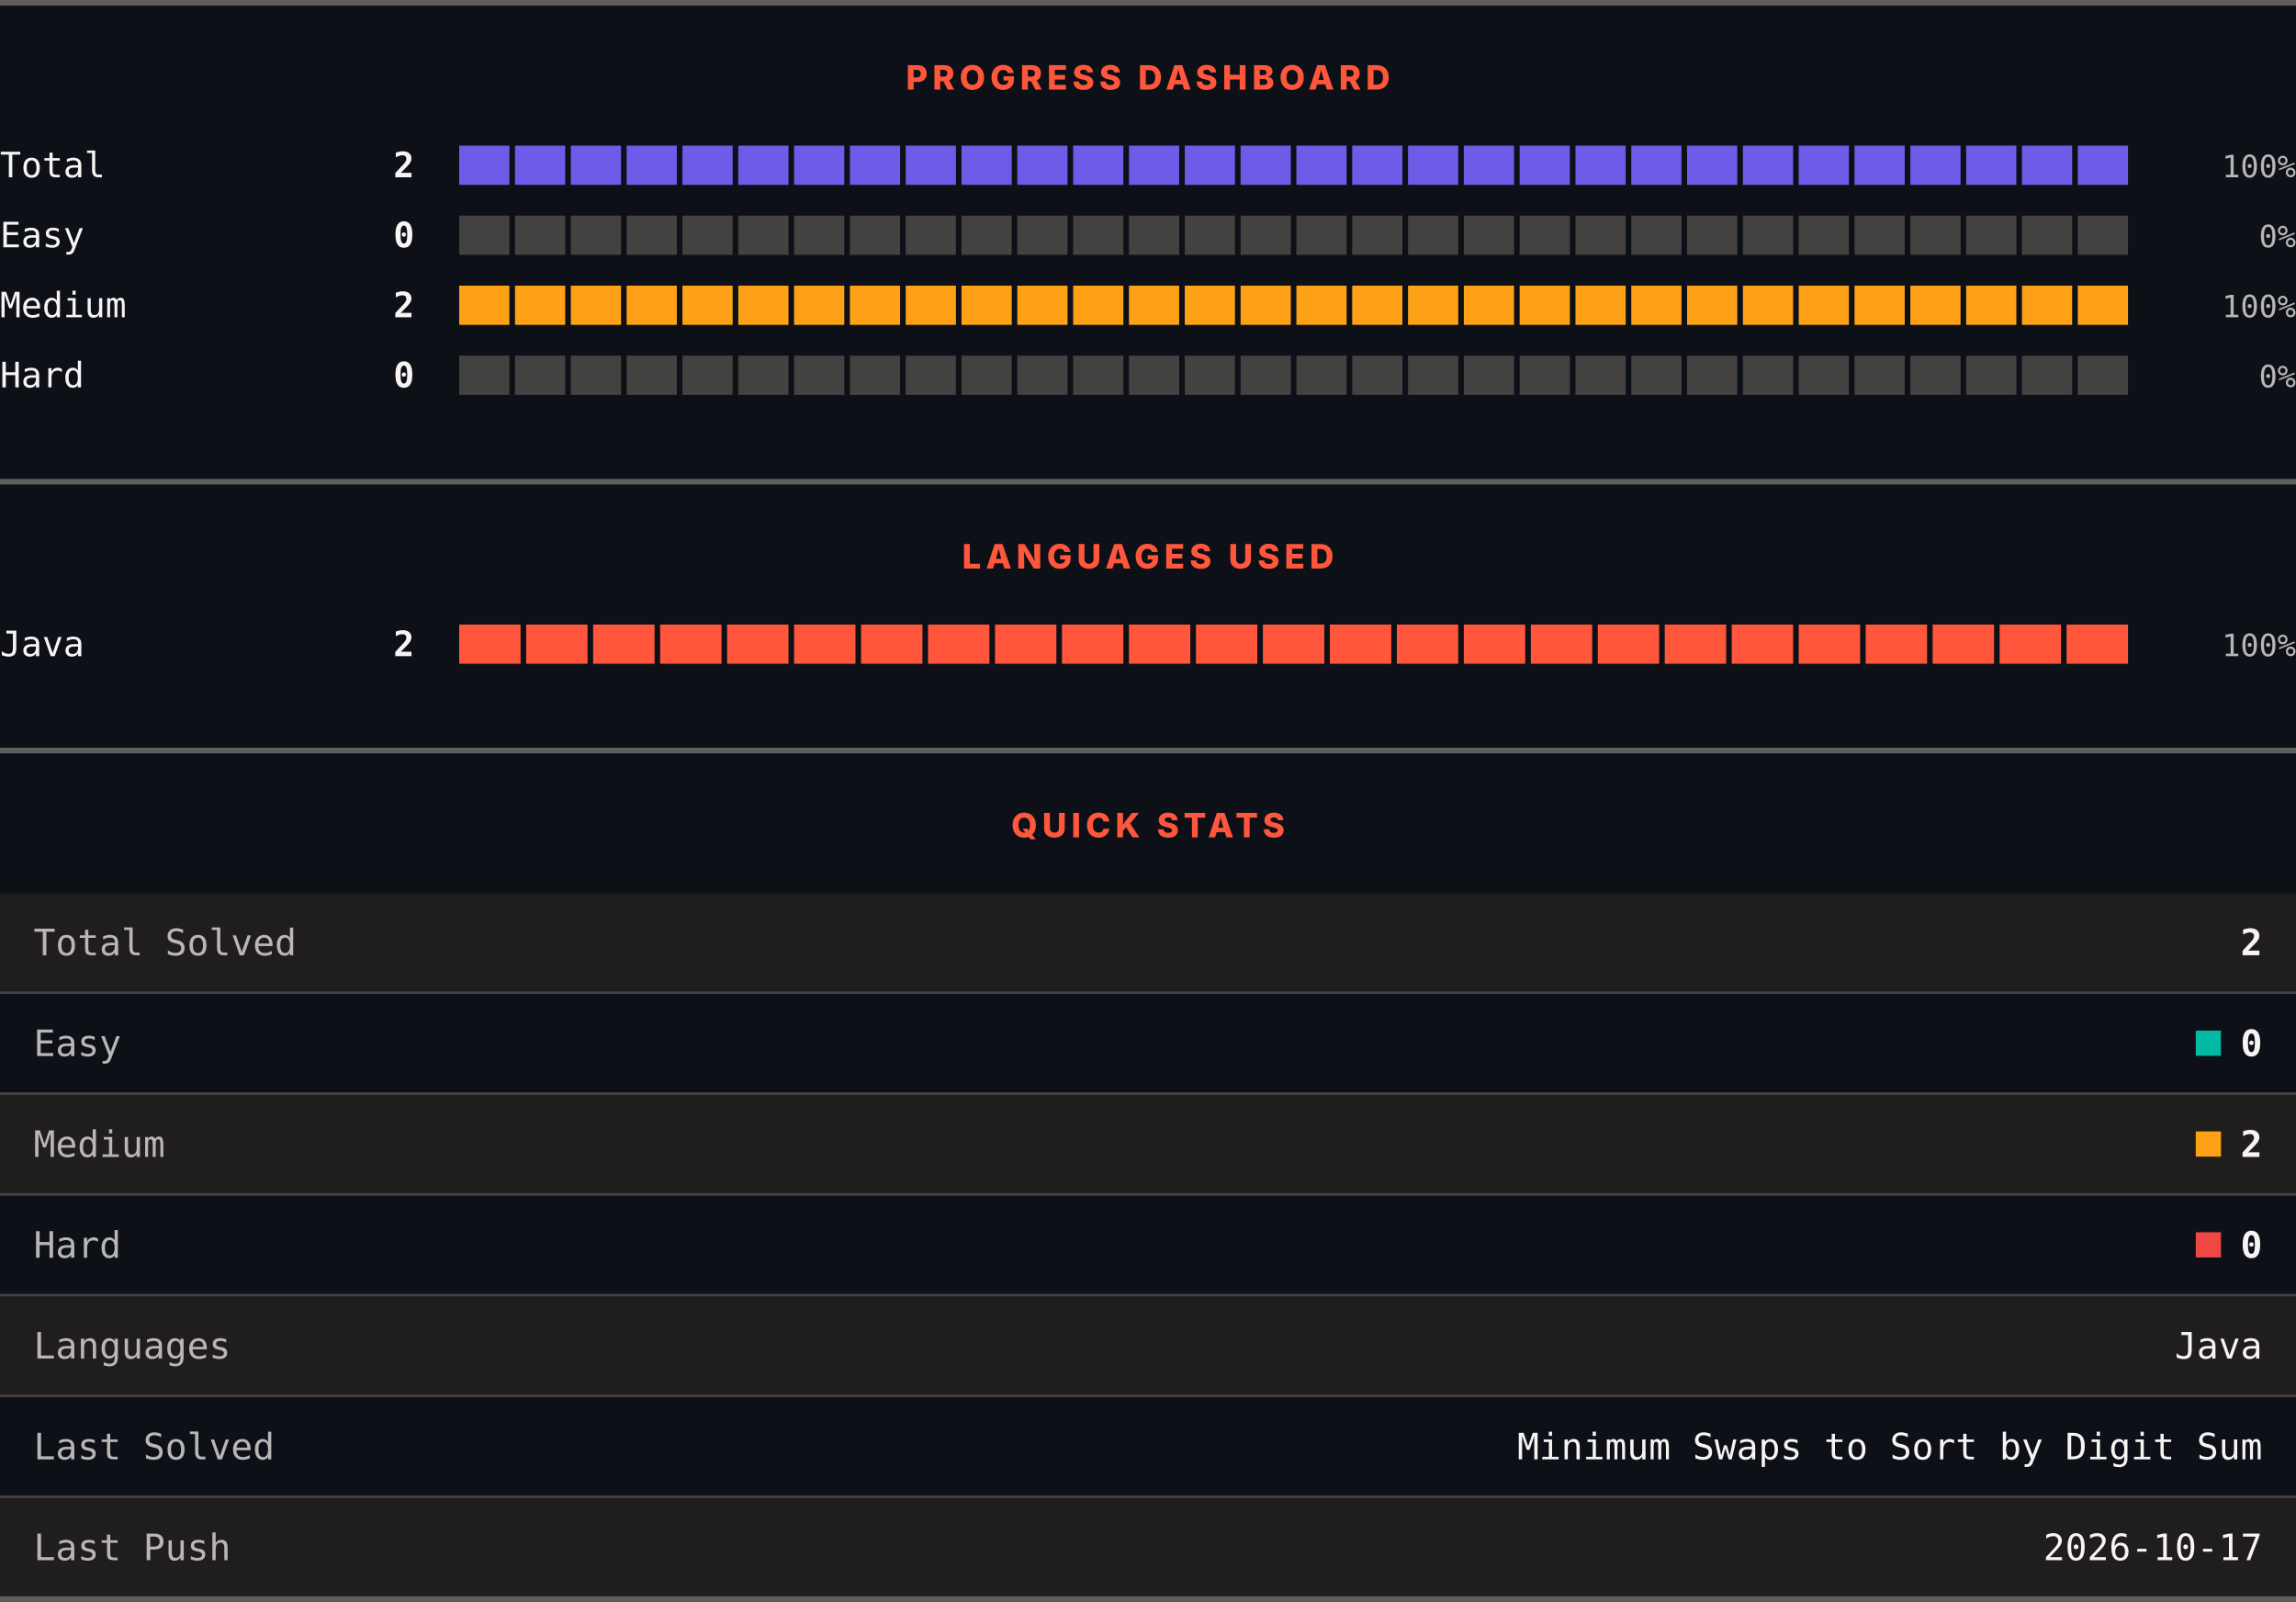
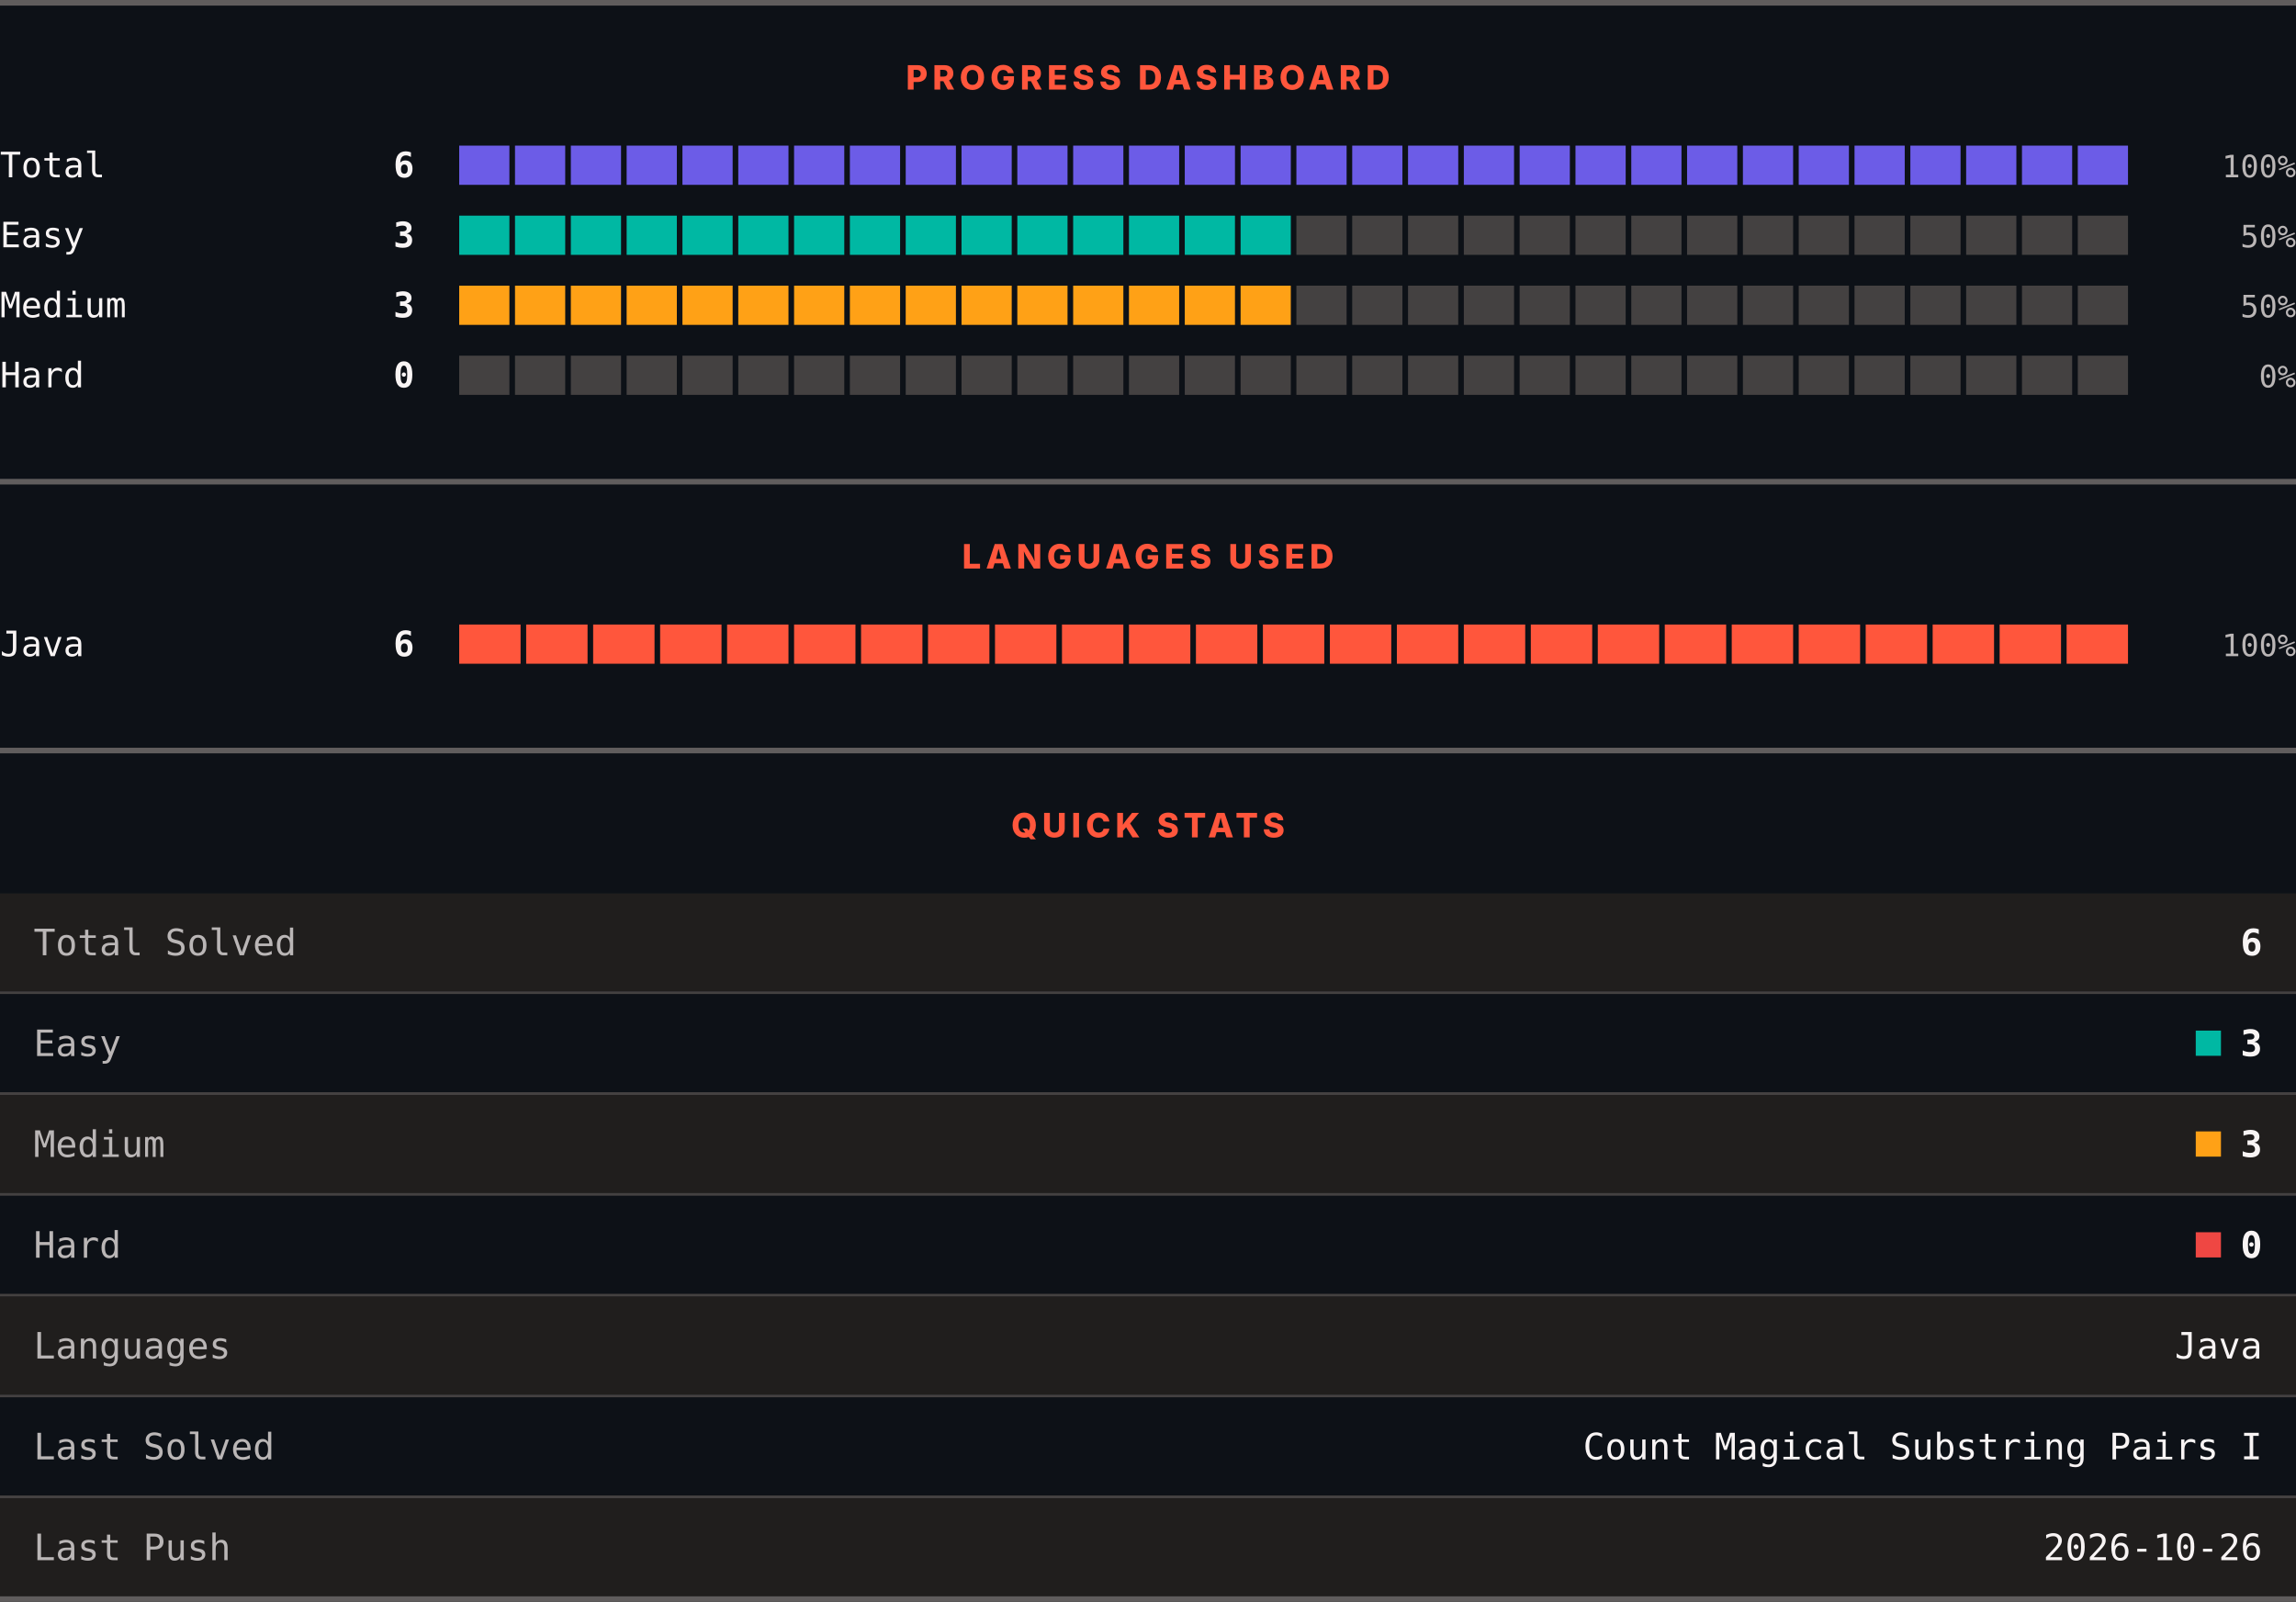
<svg xmlns="http://www.w3.org/2000/svg" width="820" height="572" viewBox="0 0 820 572" role="img" aria-label="LeetCode progress, languages and quick stats">
  <rect width="820" height="572" fill="#0d1117" />
  <rect x="0" y="0" width="820" height="2" fill="#605d5d" />
  <text x="410" y="32" text-anchor="middle" font-family="Archivo, system-ui, -apple-system, Segoe UI, sans-serif" font-size="12" font-weight="800" letter-spacing="1.68" fill="#ff563c">PROGRESS DASHBOARD</text>
  <text x="0" y="63.3" font-family="ui-monospace, SFMono-Regular, Menlo, Consolas, monospace" font-size="12.5" fill="#f8f4f4">Total</text>
-   <text x="148" y="63.3" text-anchor="end" font-family="ui-monospace, SFMono-Regular, Menlo, Consolas, monospace" font-size="12.5" font-weight="700" fill="#f8f4f4">2</text>
+   <text x="148" y="63.3" text-anchor="end" font-family="ui-monospace, SFMono-Regular, Menlo, Consolas, monospace" font-size="12.5" font-weight="700" fill="#f8f4f4">6</text>
  <rect x="164.00" y="52" width="17.93" height="14" fill="#6c5ce7" />
  <rect x="183.93" y="52" width="17.93" height="14" fill="#6c5ce7" />
  <rect x="203.87" y="52" width="17.93" height="14" fill="#6c5ce7" />
  <rect x="223.80" y="52" width="17.93" height="14" fill="#6c5ce7" />
  <rect x="243.73" y="52" width="17.93" height="14" fill="#6c5ce7" />
  <rect x="263.67" y="52" width="17.93" height="14" fill="#6c5ce7" />
  <rect x="283.60" y="52" width="17.93" height="14" fill="#6c5ce7" />
  <rect x="303.53" y="52" width="17.93" height="14" fill="#6c5ce7" />
  <rect x="323.47" y="52" width="17.93" height="14" fill="#6c5ce7" />
  <rect x="343.40" y="52" width="17.93" height="14" fill="#6c5ce7" />
  <rect x="363.33" y="52" width="17.93" height="14" fill="#6c5ce7" />
  <rect x="383.27" y="52" width="17.93" height="14" fill="#6c5ce7" />
  <rect x="403.20" y="52" width="17.93" height="14" fill="#6c5ce7" />
  <rect x="423.13" y="52" width="17.93" height="14" fill="#6c5ce7" />
  <rect x="443.07" y="52" width="17.93" height="14" fill="#6c5ce7" />
  <rect x="463.00" y="52" width="17.93" height="14" fill="#6c5ce7" />
  <rect x="482.93" y="52" width="17.93" height="14" fill="#6c5ce7" />
  <rect x="502.87" y="52" width="17.93" height="14" fill="#6c5ce7" />
  <rect x="522.80" y="52" width="17.93" height="14" fill="#6c5ce7" />
  <rect x="542.73" y="52" width="17.93" height="14" fill="#6c5ce7" />
  <rect x="562.67" y="52" width="17.93" height="14" fill="#6c5ce7" />
  <rect x="582.60" y="52" width="17.93" height="14" fill="#6c5ce7" />
  <rect x="602.53" y="52" width="17.93" height="14" fill="#6c5ce7" />
  <rect x="622.47" y="52" width="17.93" height="14" fill="#6c5ce7" />
  <rect x="642.40" y="52" width="17.93" height="14" fill="#6c5ce7" />
  <rect x="662.33" y="52" width="17.93" height="14" fill="#6c5ce7" />
  <rect x="682.27" y="52" width="17.93" height="14" fill="#6c5ce7" />
  <rect x="702.20" y="52" width="17.93" height="14" fill="#6c5ce7" />
  <rect x="722.13" y="52" width="17.93" height="14" fill="#6c5ce7" />
  <rect x="742.07" y="52" width="17.93" height="14" fill="#6c5ce7" />
  <text x="820" y="63.3" text-anchor="end" font-family="ui-monospace, SFMono-Regular, Menlo, Consolas, monospace" font-size="11" fill="#bab6b6">100%</text>
  <text x="0" y="88.3" font-family="ui-monospace, SFMono-Regular, Menlo, Consolas, monospace" font-size="12.5" fill="#f8f4f4">Easy</text>
-   <text x="148" y="88.3" text-anchor="end" font-family="ui-monospace, SFMono-Regular, Menlo, Consolas, monospace" font-size="12.5" font-weight="700" fill="#f8f4f4">0</text>
-   <rect x="164.00" y="77" width="17.93" height="14" fill="#444141" />
-   <rect x="183.93" y="77" width="17.93" height="14" fill="#444141" />
-   <rect x="203.87" y="77" width="17.93" height="14" fill="#444141" />
-   <rect x="223.80" y="77" width="17.93" height="14" fill="#444141" />
-   <rect x="243.73" y="77" width="17.93" height="14" fill="#444141" />
-   <rect x="263.67" y="77" width="17.93" height="14" fill="#444141" />
-   <rect x="283.60" y="77" width="17.93" height="14" fill="#444141" />
-   <rect x="303.53" y="77" width="17.93" height="14" fill="#444141" />
-   <rect x="323.47" y="77" width="17.93" height="14" fill="#444141" />
-   <rect x="343.40" y="77" width="17.93" height="14" fill="#444141" />
-   <rect x="363.33" y="77" width="17.93" height="14" fill="#444141" />
-   <rect x="383.27" y="77" width="17.93" height="14" fill="#444141" />
-   <rect x="403.20" y="77" width="17.93" height="14" fill="#444141" />
-   <rect x="423.13" y="77" width="17.93" height="14" fill="#444141" />
-   <rect x="443.07" y="77" width="17.93" height="14" fill="#444141" />
+   <text x="148" y="88.3" text-anchor="end" font-family="ui-monospace, SFMono-Regular, Menlo, Consolas, monospace" font-size="12.5" font-weight="700" fill="#f8f4f4">3</text>
+   <rect x="164.00" y="77" width="17.93" height="14" fill="#00b8a3" />
+   <rect x="183.93" y="77" width="17.93" height="14" fill="#00b8a3" />
+   <rect x="203.87" y="77" width="17.93" height="14" fill="#00b8a3" />
+   <rect x="223.80" y="77" width="17.93" height="14" fill="#00b8a3" />
+   <rect x="243.73" y="77" width="17.93" height="14" fill="#00b8a3" />
+   <rect x="263.67" y="77" width="17.93" height="14" fill="#00b8a3" />
+   <rect x="283.60" y="77" width="17.93" height="14" fill="#00b8a3" />
+   <rect x="303.53" y="77" width="17.93" height="14" fill="#00b8a3" />
+   <rect x="323.47" y="77" width="17.93" height="14" fill="#00b8a3" />
+   <rect x="343.40" y="77" width="17.93" height="14" fill="#00b8a3" />
+   <rect x="363.33" y="77" width="17.93" height="14" fill="#00b8a3" />
+   <rect x="383.27" y="77" width="17.93" height="14" fill="#00b8a3" />
+   <rect x="403.20" y="77" width="17.93" height="14" fill="#00b8a3" />
+   <rect x="423.13" y="77" width="17.93" height="14" fill="#00b8a3" />
+   <rect x="443.07" y="77" width="17.93" height="14" fill="#00b8a3" />
  <rect x="463.00" y="77" width="17.93" height="14" fill="#444141" />
  <rect x="482.93" y="77" width="17.93" height="14" fill="#444141" />
  <rect x="502.87" y="77" width="17.93" height="14" fill="#444141" />
  <rect x="522.80" y="77" width="17.93" height="14" fill="#444141" />
  <rect x="542.73" y="77" width="17.93" height="14" fill="#444141" />
  <rect x="562.67" y="77" width="17.93" height="14" fill="#444141" />
  <rect x="582.60" y="77" width="17.93" height="14" fill="#444141" />
  <rect x="602.53" y="77" width="17.93" height="14" fill="#444141" />
  <rect x="622.47" y="77" width="17.93" height="14" fill="#444141" />
  <rect x="642.40" y="77" width="17.93" height="14" fill="#444141" />
  <rect x="662.33" y="77" width="17.93" height="14" fill="#444141" />
  <rect x="682.27" y="77" width="17.93" height="14" fill="#444141" />
  <rect x="702.20" y="77" width="17.93" height="14" fill="#444141" />
  <rect x="722.13" y="77" width="17.93" height="14" fill="#444141" />
  <rect x="742.07" y="77" width="17.93" height="14" fill="#444141" />
-   <text x="820" y="88.3" text-anchor="end" font-family="ui-monospace, SFMono-Regular, Menlo, Consolas, monospace" font-size="11" fill="#bab6b6">0%</text>
+   <text x="820" y="88.3" text-anchor="end" font-family="ui-monospace, SFMono-Regular, Menlo, Consolas, monospace" font-size="11" fill="#bab6b6">50%</text>
  <text x="0" y="113.3" font-family="ui-monospace, SFMono-Regular, Menlo, Consolas, monospace" font-size="12.5" fill="#f8f4f4">Medium</text>
-   <text x="148" y="113.3" text-anchor="end" font-family="ui-monospace, SFMono-Regular, Menlo, Consolas, monospace" font-size="12.5" font-weight="700" fill="#f8f4f4">2</text>
+   <text x="148" y="113.3" text-anchor="end" font-family="ui-monospace, SFMono-Regular, Menlo, Consolas, monospace" font-size="12.5" font-weight="700" fill="#f8f4f4">3</text>
  <rect x="164.00" y="102" width="17.93" height="14" fill="#ffa116" />
  <rect x="183.93" y="102" width="17.93" height="14" fill="#ffa116" />
  <rect x="203.87" y="102" width="17.93" height="14" fill="#ffa116" />
  <rect x="223.80" y="102" width="17.93" height="14" fill="#ffa116" />
  <rect x="243.73" y="102" width="17.93" height="14" fill="#ffa116" />
  <rect x="263.67" y="102" width="17.93" height="14" fill="#ffa116" />
  <rect x="283.60" y="102" width="17.93" height="14" fill="#ffa116" />
  <rect x="303.53" y="102" width="17.93" height="14" fill="#ffa116" />
  <rect x="323.47" y="102" width="17.93" height="14" fill="#ffa116" />
  <rect x="343.40" y="102" width="17.93" height="14" fill="#ffa116" />
  <rect x="363.33" y="102" width="17.93" height="14" fill="#ffa116" />
  <rect x="383.27" y="102" width="17.93" height="14" fill="#ffa116" />
  <rect x="403.20" y="102" width="17.93" height="14" fill="#ffa116" />
  <rect x="423.13" y="102" width="17.93" height="14" fill="#ffa116" />
  <rect x="443.07" y="102" width="17.93" height="14" fill="#ffa116" />
-   <rect x="463.00" y="102" width="17.93" height="14" fill="#ffa116" />
-   <rect x="482.93" y="102" width="17.93" height="14" fill="#ffa116" />
-   <rect x="502.87" y="102" width="17.93" height="14" fill="#ffa116" />
-   <rect x="522.80" y="102" width="17.93" height="14" fill="#ffa116" />
-   <rect x="542.73" y="102" width="17.93" height="14" fill="#ffa116" />
-   <rect x="562.67" y="102" width="17.93" height="14" fill="#ffa116" />
-   <rect x="582.60" y="102" width="17.93" height="14" fill="#ffa116" />
-   <rect x="602.53" y="102" width="17.93" height="14" fill="#ffa116" />
-   <rect x="622.47" y="102" width="17.93" height="14" fill="#ffa116" />
-   <rect x="642.40" y="102" width="17.93" height="14" fill="#ffa116" />
-   <rect x="662.33" y="102" width="17.93" height="14" fill="#ffa116" />
-   <rect x="682.27" y="102" width="17.93" height="14" fill="#ffa116" />
-   <rect x="702.20" y="102" width="17.93" height="14" fill="#ffa116" />
-   <rect x="722.13" y="102" width="17.93" height="14" fill="#ffa116" />
-   <rect x="742.07" y="102" width="17.93" height="14" fill="#ffa116" />
-   <text x="820" y="113.3" text-anchor="end" font-family="ui-monospace, SFMono-Regular, Menlo, Consolas, monospace" font-size="11" fill="#bab6b6">100%</text>
+   <rect x="463.00" y="102" width="17.93" height="14" fill="#444141" />
+   <rect x="482.93" y="102" width="17.93" height="14" fill="#444141" />
+   <rect x="502.87" y="102" width="17.93" height="14" fill="#444141" />
+   <rect x="522.80" y="102" width="17.93" height="14" fill="#444141" />
+   <rect x="542.73" y="102" width="17.93" height="14" fill="#444141" />
+   <rect x="562.67" y="102" width="17.93" height="14" fill="#444141" />
+   <rect x="582.60" y="102" width="17.93" height="14" fill="#444141" />
+   <rect x="602.53" y="102" width="17.93" height="14" fill="#444141" />
+   <rect x="622.47" y="102" width="17.93" height="14" fill="#444141" />
+   <rect x="642.40" y="102" width="17.93" height="14" fill="#444141" />
+   <rect x="662.33" y="102" width="17.93" height="14" fill="#444141" />
+   <rect x="682.27" y="102" width="17.93" height="14" fill="#444141" />
+   <rect x="702.20" y="102" width="17.93" height="14" fill="#444141" />
+   <rect x="722.13" y="102" width="17.93" height="14" fill="#444141" />
+   <rect x="742.07" y="102" width="17.93" height="14" fill="#444141" />
+   <text x="820" y="113.3" text-anchor="end" font-family="ui-monospace, SFMono-Regular, Menlo, Consolas, monospace" font-size="11" fill="#bab6b6">50%</text>
  <text x="0" y="138.3" font-family="ui-monospace, SFMono-Regular, Menlo, Consolas, monospace" font-size="12.5" fill="#f8f4f4">Hard</text>
  <text x="148" y="138.3" text-anchor="end" font-family="ui-monospace, SFMono-Regular, Menlo, Consolas, monospace" font-size="12.5" font-weight="700" fill="#f8f4f4">0</text>
  <rect x="164.00" y="127" width="17.93" height="14" fill="#444141" />
  <rect x="183.93" y="127" width="17.93" height="14" fill="#444141" />
  <rect x="203.87" y="127" width="17.93" height="14" fill="#444141" />
  <rect x="223.80" y="127" width="17.93" height="14" fill="#444141" />
  <rect x="243.73" y="127" width="17.93" height="14" fill="#444141" />
  <rect x="263.67" y="127" width="17.93" height="14" fill="#444141" />
  <rect x="283.60" y="127" width="17.93" height="14" fill="#444141" />
  <rect x="303.53" y="127" width="17.93" height="14" fill="#444141" />
  <rect x="323.47" y="127" width="17.93" height="14" fill="#444141" />
  <rect x="343.40" y="127" width="17.93" height="14" fill="#444141" />
  <rect x="363.33" y="127" width="17.93" height="14" fill="#444141" />
  <rect x="383.27" y="127" width="17.93" height="14" fill="#444141" />
  <rect x="403.20" y="127" width="17.93" height="14" fill="#444141" />
  <rect x="423.13" y="127" width="17.93" height="14" fill="#444141" />
  <rect x="443.07" y="127" width="17.93" height="14" fill="#444141" />
  <rect x="463.00" y="127" width="17.93" height="14" fill="#444141" />
  <rect x="482.93" y="127" width="17.93" height="14" fill="#444141" />
  <rect x="502.87" y="127" width="17.93" height="14" fill="#444141" />
  <rect x="522.80" y="127" width="17.93" height="14" fill="#444141" />
  <rect x="542.73" y="127" width="17.93" height="14" fill="#444141" />
  <rect x="562.67" y="127" width="17.93" height="14" fill="#444141" />
  <rect x="582.60" y="127" width="17.93" height="14" fill="#444141" />
  <rect x="602.53" y="127" width="17.93" height="14" fill="#444141" />
  <rect x="622.47" y="127" width="17.93" height="14" fill="#444141" />
  <rect x="642.40" y="127" width="17.93" height="14" fill="#444141" />
  <rect x="662.33" y="127" width="17.93" height="14" fill="#444141" />
  <rect x="682.27" y="127" width="17.93" height="14" fill="#444141" />
  <rect x="702.20" y="127" width="17.93" height="14" fill="#444141" />
  <rect x="722.13" y="127" width="17.93" height="14" fill="#444141" />
  <rect x="742.07" y="127" width="17.93" height="14" fill="#444141" />
  <text x="820" y="138.3" text-anchor="end" font-family="ui-monospace, SFMono-Regular, Menlo, Consolas, monospace" font-size="11" fill="#bab6b6">0%</text>
  <rect x="0" y="171" width="820" height="2" fill="#605d5d" />
  <text x="410" y="203" text-anchor="middle" font-family="Archivo, system-ui, -apple-system, Segoe UI, sans-serif" font-size="12" font-weight="800" letter-spacing="1.68" fill="#ff563c">LANGUAGES USED</text>
  <text x="0" y="234.3" font-family="ui-monospace, SFMono-Regular, Menlo, Consolas, monospace" font-size="12.5" fill="#f8f4f4">Java</text>
-   <text x="148" y="234.3" text-anchor="end" font-family="ui-monospace, SFMono-Regular, Menlo, Consolas, monospace" font-size="12.5" font-weight="700" fill="#f8f4f4">2</text>
+   <text x="148" y="234.3" text-anchor="end" font-family="ui-monospace, SFMono-Regular, Menlo, Consolas, monospace" font-size="12.5" font-weight="700" fill="#f8f4f4">6</text>
  <rect x="164.00" y="223" width="21.92" height="14" fill="#ff563c" />
  <rect x="187.92" y="223" width="21.92" height="14" fill="#ff563c" />
  <rect x="211.84" y="223" width="21.92" height="14" fill="#ff563c" />
  <rect x="235.76" y="223" width="21.92" height="14" fill="#ff563c" />
  <rect x="259.68" y="223" width="21.92" height="14" fill="#ff563c" />
  <rect x="283.60" y="223" width="21.92" height="14" fill="#ff563c" />
  <rect x="307.52" y="223" width="21.92" height="14" fill="#ff563c" />
  <rect x="331.44" y="223" width="21.92" height="14" fill="#ff563c" />
  <rect x="355.36" y="223" width="21.92" height="14" fill="#ff563c" />
  <rect x="379.28" y="223" width="21.92" height="14" fill="#ff563c" />
  <rect x="403.20" y="223" width="21.92" height="14" fill="#ff563c" />
  <rect x="427.12" y="223" width="21.92" height="14" fill="#ff563c" />
  <rect x="451.04" y="223" width="21.92" height="14" fill="#ff563c" />
  <rect x="474.96" y="223" width="21.92" height="14" fill="#ff563c" />
  <rect x="498.88" y="223" width="21.92" height="14" fill="#ff563c" />
  <rect x="522.80" y="223" width="21.92" height="14" fill="#ff563c" />
  <rect x="546.72" y="223" width="21.92" height="14" fill="#ff563c" />
  <rect x="570.64" y="223" width="21.92" height="14" fill="#ff563c" />
  <rect x="594.56" y="223" width="21.92" height="14" fill="#ff563c" />
  <rect x="618.48" y="223" width="21.92" height="14" fill="#ff563c" />
  <rect x="642.40" y="223" width="21.92" height="14" fill="#ff563c" />
  <rect x="666.32" y="223" width="21.92" height="14" fill="#ff563c" />
  <rect x="690.24" y="223" width="21.92" height="14" fill="#ff563c" />
  <rect x="714.16" y="223" width="21.92" height="14" fill="#ff563c" />
  <rect x="738.08" y="223" width="21.92" height="14" fill="#ff563c" />
  <text x="820" y="234.3" text-anchor="end" font-family="ui-monospace, SFMono-Regular, Menlo, Consolas, monospace" font-size="11" fill="#bab6b6">100%</text>
  <rect x="0" y="267" width="820" height="2" fill="#605d5d" />
  <text x="410" y="299" text-anchor="middle" font-family="Archivo, system-ui, -apple-system, Segoe UI, sans-serif" font-size="12" font-weight="800" letter-spacing="1.68" fill="#ff563c">QUICK STATS</text>
  <rect x="0" y="319" width="820" height="35" fill="#201e1d" />
  <text x="12" y="341.1" font-family="ui-monospace, SFMono-Regular, Menlo, Consolas, monospace" font-size="13" fill="#bab6b6">Total Solved</text>
-   <text x="808" y="341.1" text-anchor="end" font-family="ui-monospace, SFMono-Regular, Menlo, Consolas, monospace" font-size="13" font-weight="700" fill="#f8f4f4">2</text>
+   <text x="808" y="341.1" text-anchor="end" font-family="ui-monospace, SFMono-Regular, Menlo, Consolas, monospace" font-size="13" font-weight="700" fill="#f8f4f4">6</text>
  <rect x="0" y="354" width="820" height="1" fill="#444141" />
  <rect x="0" y="355" width="820" height="35" fill="#0d1117" />
  <text x="12" y="377.1" font-family="ui-monospace, SFMono-Regular, Menlo, Consolas, monospace" font-size="13" fill="#bab6b6">Easy</text>
  <rect x="784.2" y="368" width="9" height="9" fill="#00b8a3" />
-   <text x="808" y="377.1" text-anchor="end" font-family="ui-monospace, SFMono-Regular, Menlo, Consolas, monospace" font-size="13" font-weight="700" fill="#f8f4f4">0</text>
+   <text x="808" y="377.1" text-anchor="end" font-family="ui-monospace, SFMono-Regular, Menlo, Consolas, monospace" font-size="13" font-weight="700" fill="#f8f4f4">3</text>
  <rect x="0" y="390" width="820" height="1" fill="#444141" />
  <rect x="0" y="391" width="820" height="35" fill="#201e1d" />
  <text x="12" y="413.1" font-family="ui-monospace, SFMono-Regular, Menlo, Consolas, monospace" font-size="13" fill="#bab6b6">Medium</text>
  <rect x="784.2" y="404" width="9" height="9" fill="#ffa116" />
-   <text x="808" y="413.1" text-anchor="end" font-family="ui-monospace, SFMono-Regular, Menlo, Consolas, monospace" font-size="13" font-weight="700" fill="#f8f4f4">2</text>
+   <text x="808" y="413.1" text-anchor="end" font-family="ui-monospace, SFMono-Regular, Menlo, Consolas, monospace" font-size="13" font-weight="700" fill="#f8f4f4">3</text>
  <rect x="0" y="426" width="820" height="1" fill="#444141" />
  <rect x="0" y="427" width="820" height="35" fill="#0d1117" />
  <text x="12" y="449.1" font-family="ui-monospace, SFMono-Regular, Menlo, Consolas, monospace" font-size="13" fill="#bab6b6">Hard</text>
  <rect x="784.2" y="440" width="9" height="9" fill="#ef4743" />
  <text x="808" y="449.1" text-anchor="end" font-family="ui-monospace, SFMono-Regular, Menlo, Consolas, monospace" font-size="13" font-weight="700" fill="#f8f4f4">0</text>
  <rect x="0" y="462" width="820" height="1" fill="#444141" />
  <rect x="0" y="463" width="820" height="35" fill="#201e1d" />
  <text x="12" y="485.1" font-family="ui-monospace, SFMono-Regular, Menlo, Consolas, monospace" font-size="13" fill="#bab6b6">Languages</text>
  <text x="808" y="485.1" text-anchor="end" font-family="ui-monospace, SFMono-Regular, Menlo, Consolas, monospace" font-size="13" fill="#f8f4f4">Java</text>
  <rect x="0" y="498" width="820" height="1" fill="#444141" />
  <rect x="0" y="499" width="820" height="35" fill="#0d1117" />
  <text x="12" y="521.1" font-family="ui-monospace, SFMono-Regular, Menlo, Consolas, monospace" font-size="13" fill="#bab6b6">Last Solved</text>
-   <text x="808" y="521.1" text-anchor="end" font-family="ui-monospace, SFMono-Regular, Menlo, Consolas, monospace" font-size="13" fill="#f8f4f4">Minimum Swaps to Sort by Digit Sum</text>
+   <text x="808" y="521.1" text-anchor="end" font-family="ui-monospace, SFMono-Regular, Menlo, Consolas, monospace" font-size="13" fill="#f8f4f4">Count Magical Substring Pairs I</text>
  <rect x="0" y="534" width="820" height="1" fill="#444141" />
  <rect x="0" y="535" width="820" height="35" fill="#201e1d" />
  <text x="12" y="557.1" font-family="ui-monospace, SFMono-Regular, Menlo, Consolas, monospace" font-size="13" fill="#bab6b6">Last Push</text>
-   <text x="808" y="557.1" text-anchor="end" font-family="ui-monospace, SFMono-Regular, Menlo, Consolas, monospace" font-size="13" fill="#f8f4f4">2026-10-17</text>
+   <text x="808" y="557.1" text-anchor="end" font-family="ui-monospace, SFMono-Regular, Menlo, Consolas, monospace" font-size="13" fill="#f8f4f4">2026-10-26</text>
  <rect x="0" y="570" width="820" height="2" fill="#605d5d" />
</svg>
